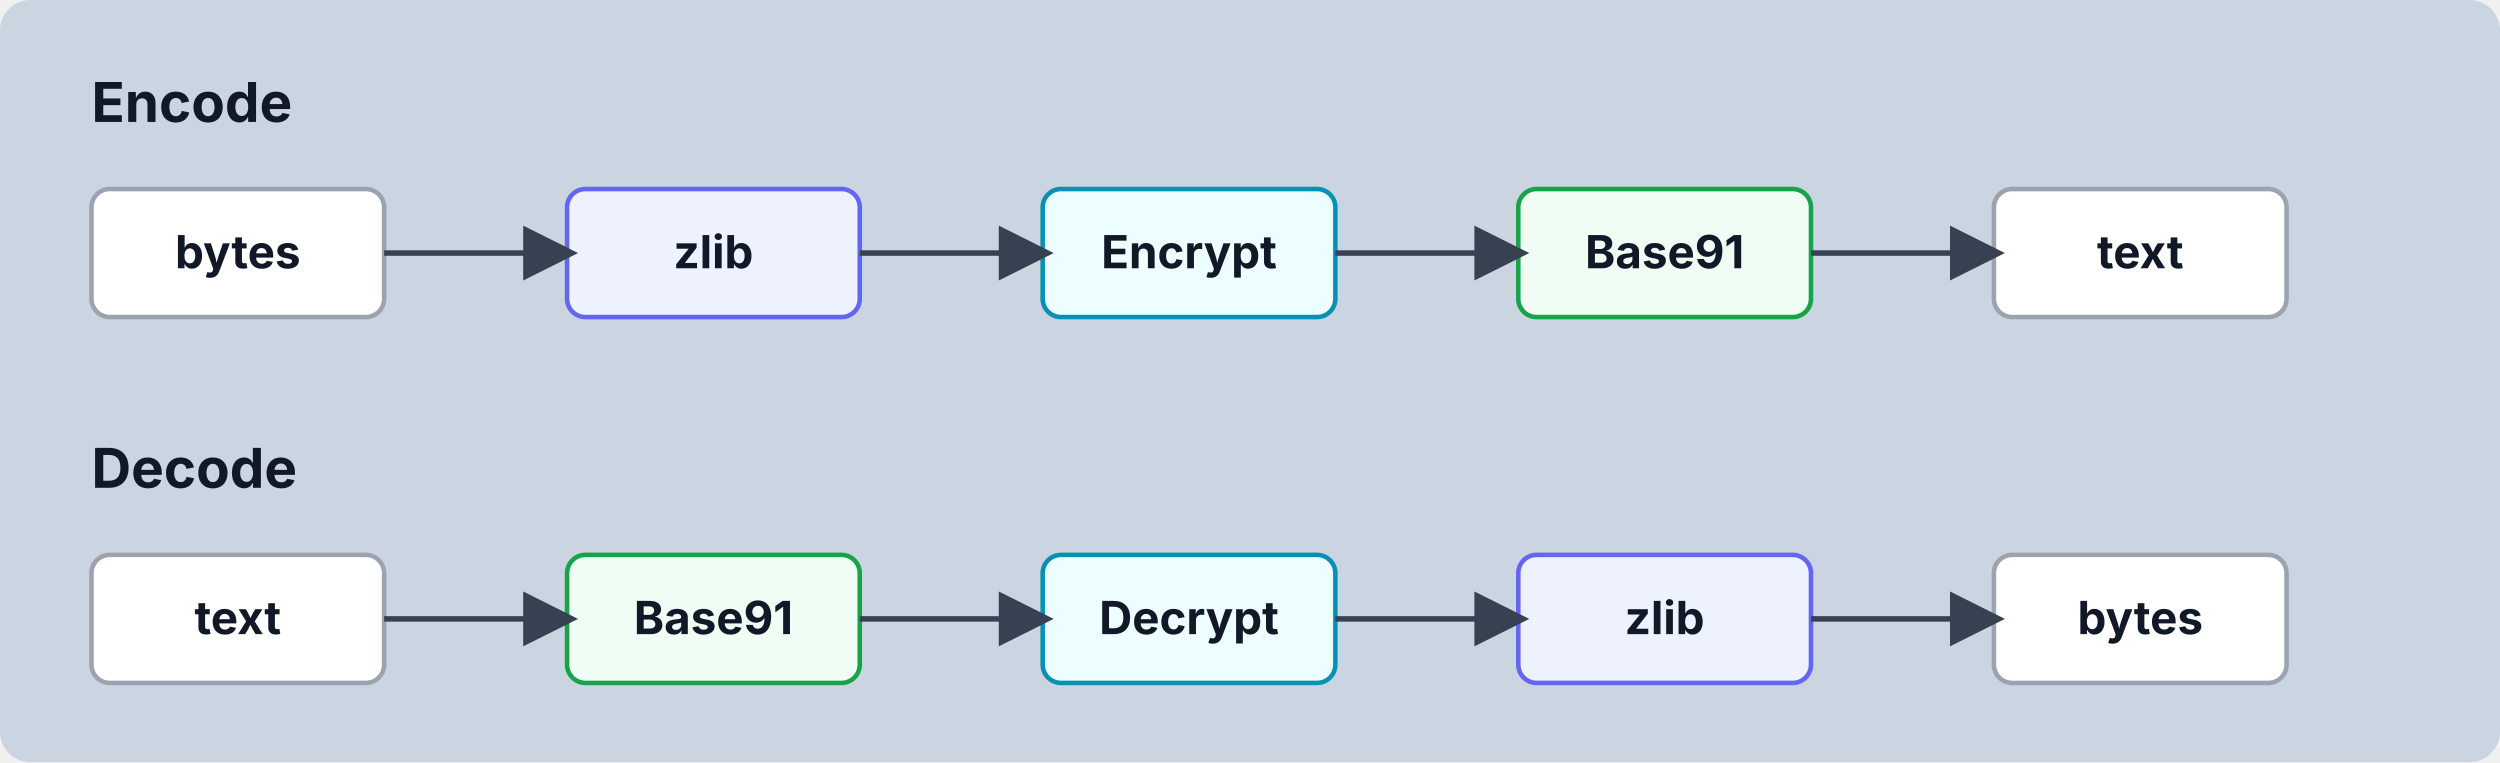
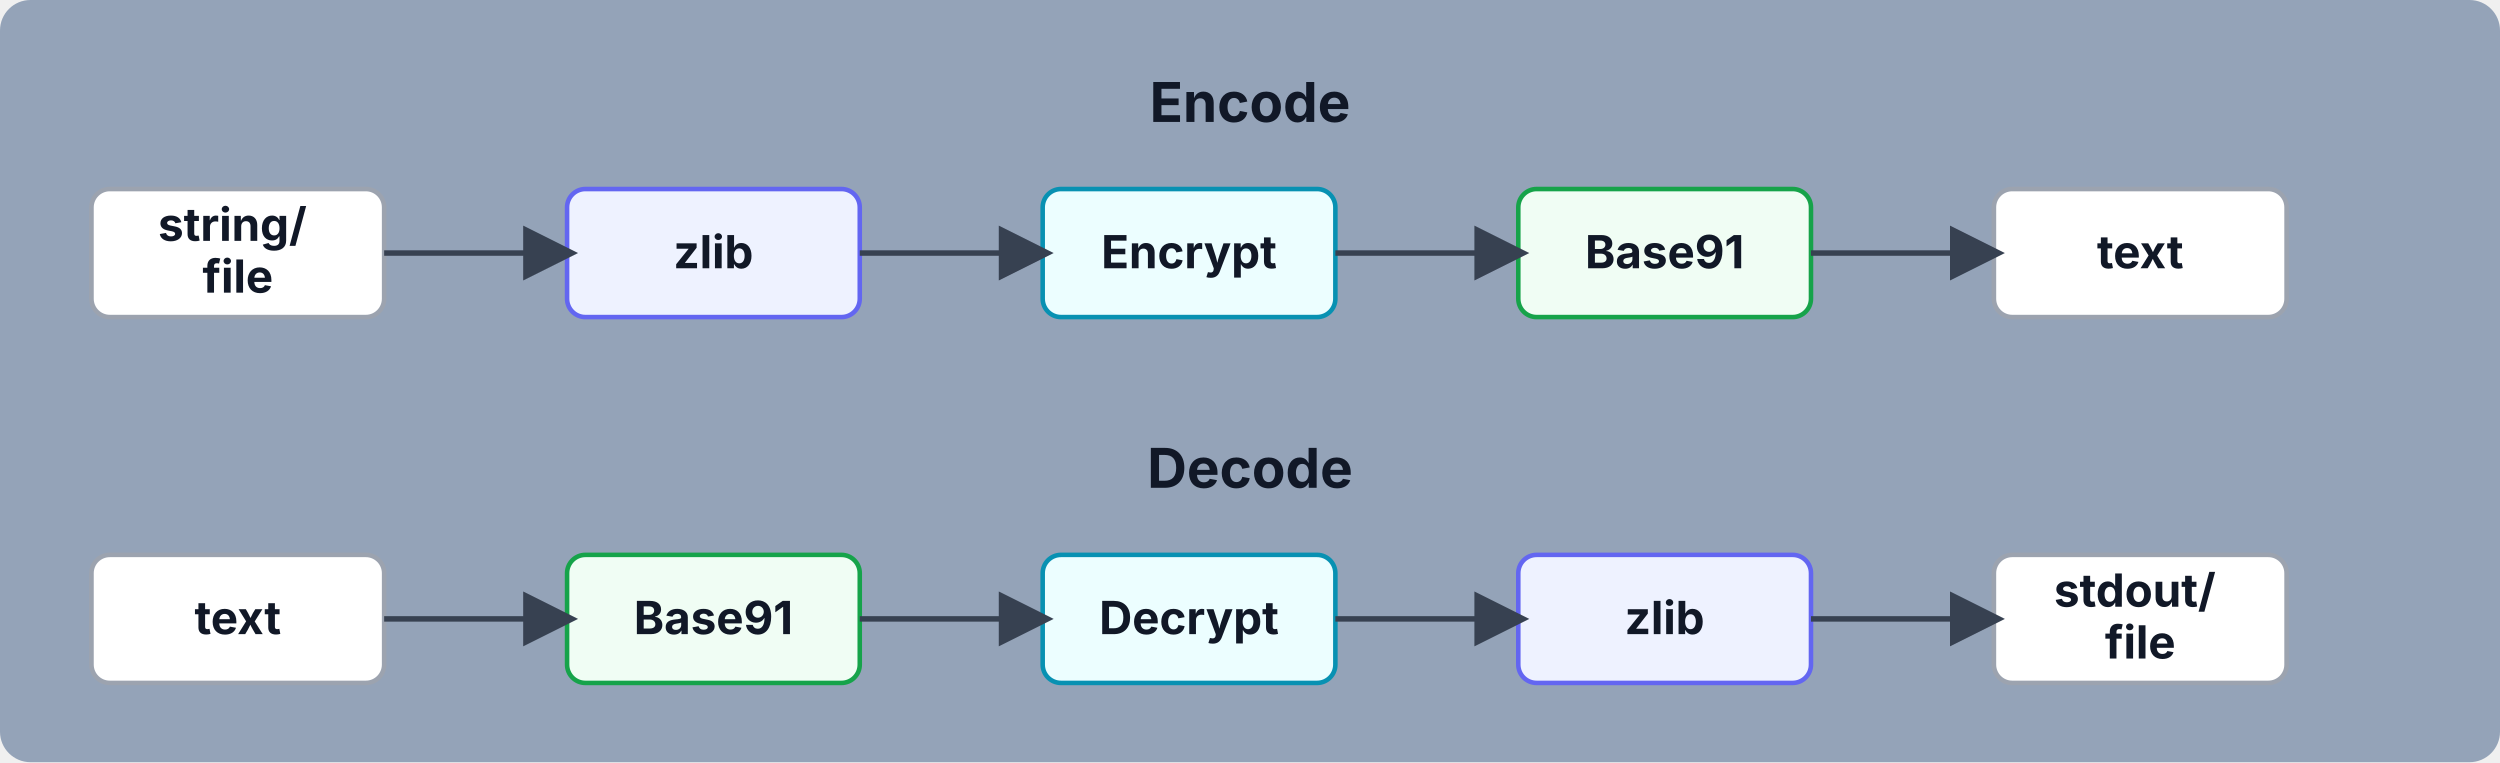
<svg xmlns="http://www.w3.org/2000/svg" width="820" height="250" viewBox="0 0 820 250" role="img" aria-labelledby="title desc">
  <defs>
    <marker id="arrow" markerWidth="10" markerHeight="10" refX="8" refY="5" orient="auto" markerUnits="strokeWidth">
      <path d="M 0 0 L 10 5 L 0 10 z" fill="#374151" />
    </marker>
    <style>
-       .bg { fill: #cbd5e1; }
+       .bg { fill: #94a3b8; }
      .title { fill: #111827; font: 700 18px ui-sans-serif, system-ui, -apple-system, BlinkMacSystemFont, "Segoe UI", sans-serif; }
      .label { fill: #111827; font: 700 15px ui-sans-serif, system-ui, -apple-system, BlinkMacSystemFont, "Segoe UI", sans-serif; }
      .box { fill: #ffffff; stroke: #9ca3af; stroke-width: 1.5; rx: 6; }
      .codec { fill: #eef2ff; stroke: #6366f1; stroke-width: 1.5; rx: 6; }
      .crypto { fill: #ecfeff; stroke: #0891b2; stroke-width: 1.5; rx: 6; }
      .wire { fill: #f0fdf4; stroke: #16a34a; stroke-width: 1.5; rx: 6; }
      .arrow { stroke: #374151; stroke-width: 1.8; fill: none; marker-end: url(#arrow); }
    </style>
  </defs>
  <rect class="bg" x="0" y="0" width="820" height="250" rx="10" />
-   <text class="title" x="30" y="40">Encode</text>
+   <text class="title" x="410" y="40" text-anchor="middle">Encode</text>
  <rect class="box" x="30" y="62" width="96" height="42" />
-   <text class="label" x="78" y="88" text-anchor="middle">bytes</text>
+   <text class="label" x="78" y="79" text-anchor="middle">
+     <tspan x="78" dy="0">string/</tspan>
+     <tspan x="78" dy="17">file</tspan>
+   </text>
  <rect class="codec" x="186" y="62" width="96" height="42" />
  <text class="label" x="234" y="88" text-anchor="middle">zlib</text>
  <rect class="crypto" x="342" y="62" width="96" height="42" />
  <text class="label" x="390" y="88" text-anchor="middle">Encrypt</text>
  <rect class="wire" x="498" y="62" width="96" height="42" />
  <text class="label" x="546" y="88" text-anchor="middle">Base91</text>
  <rect class="box" x="654" y="62" width="96" height="42" />
  <text class="label" x="702" y="88" text-anchor="middle">text</text>
  <path class="arrow" d="M126 83 H186" />
  <path class="arrow" d="M282 83 H342" />
  <path class="arrow" d="M438 83 H498" />
  <path class="arrow" d="M594 83 H654" />
-   <text class="title" x="30" y="160">Decode</text>
+   <text class="title" x="410" y="160" text-anchor="middle">Decode</text>
  <rect class="box" x="30" y="182" width="96" height="42" />
  <text class="label" x="78" y="208" text-anchor="middle">text</text>
  <rect class="wire" x="186" y="182" width="96" height="42" />
  <text class="label" x="234" y="208" text-anchor="middle">Base91</text>
  <rect class="crypto" x="342" y="182" width="96" height="42" />
  <text class="label" x="390" y="208" text-anchor="middle">Decrypt</text>
  <rect class="codec" x="498" y="182" width="96" height="42" />
  <text class="label" x="546" y="208" text-anchor="middle">zlib</text>
  <rect class="box" x="654" y="182" width="96" height="42" />
-   <text class="label" x="702" y="208" text-anchor="middle">bytes</text>
+   <text class="label" x="702" y="199" text-anchor="middle">
+     <tspan x="702" dy="0">stdout/</tspan>
+     <tspan x="702" dy="17">file</tspan>
+   </text>
  <path class="arrow" d="M126 203 H186" />
  <path class="arrow" d="M282 203 H342" />
  <path class="arrow" d="M438 203 H498" />
  <path class="arrow" d="M594 203 H654" />
</svg>
